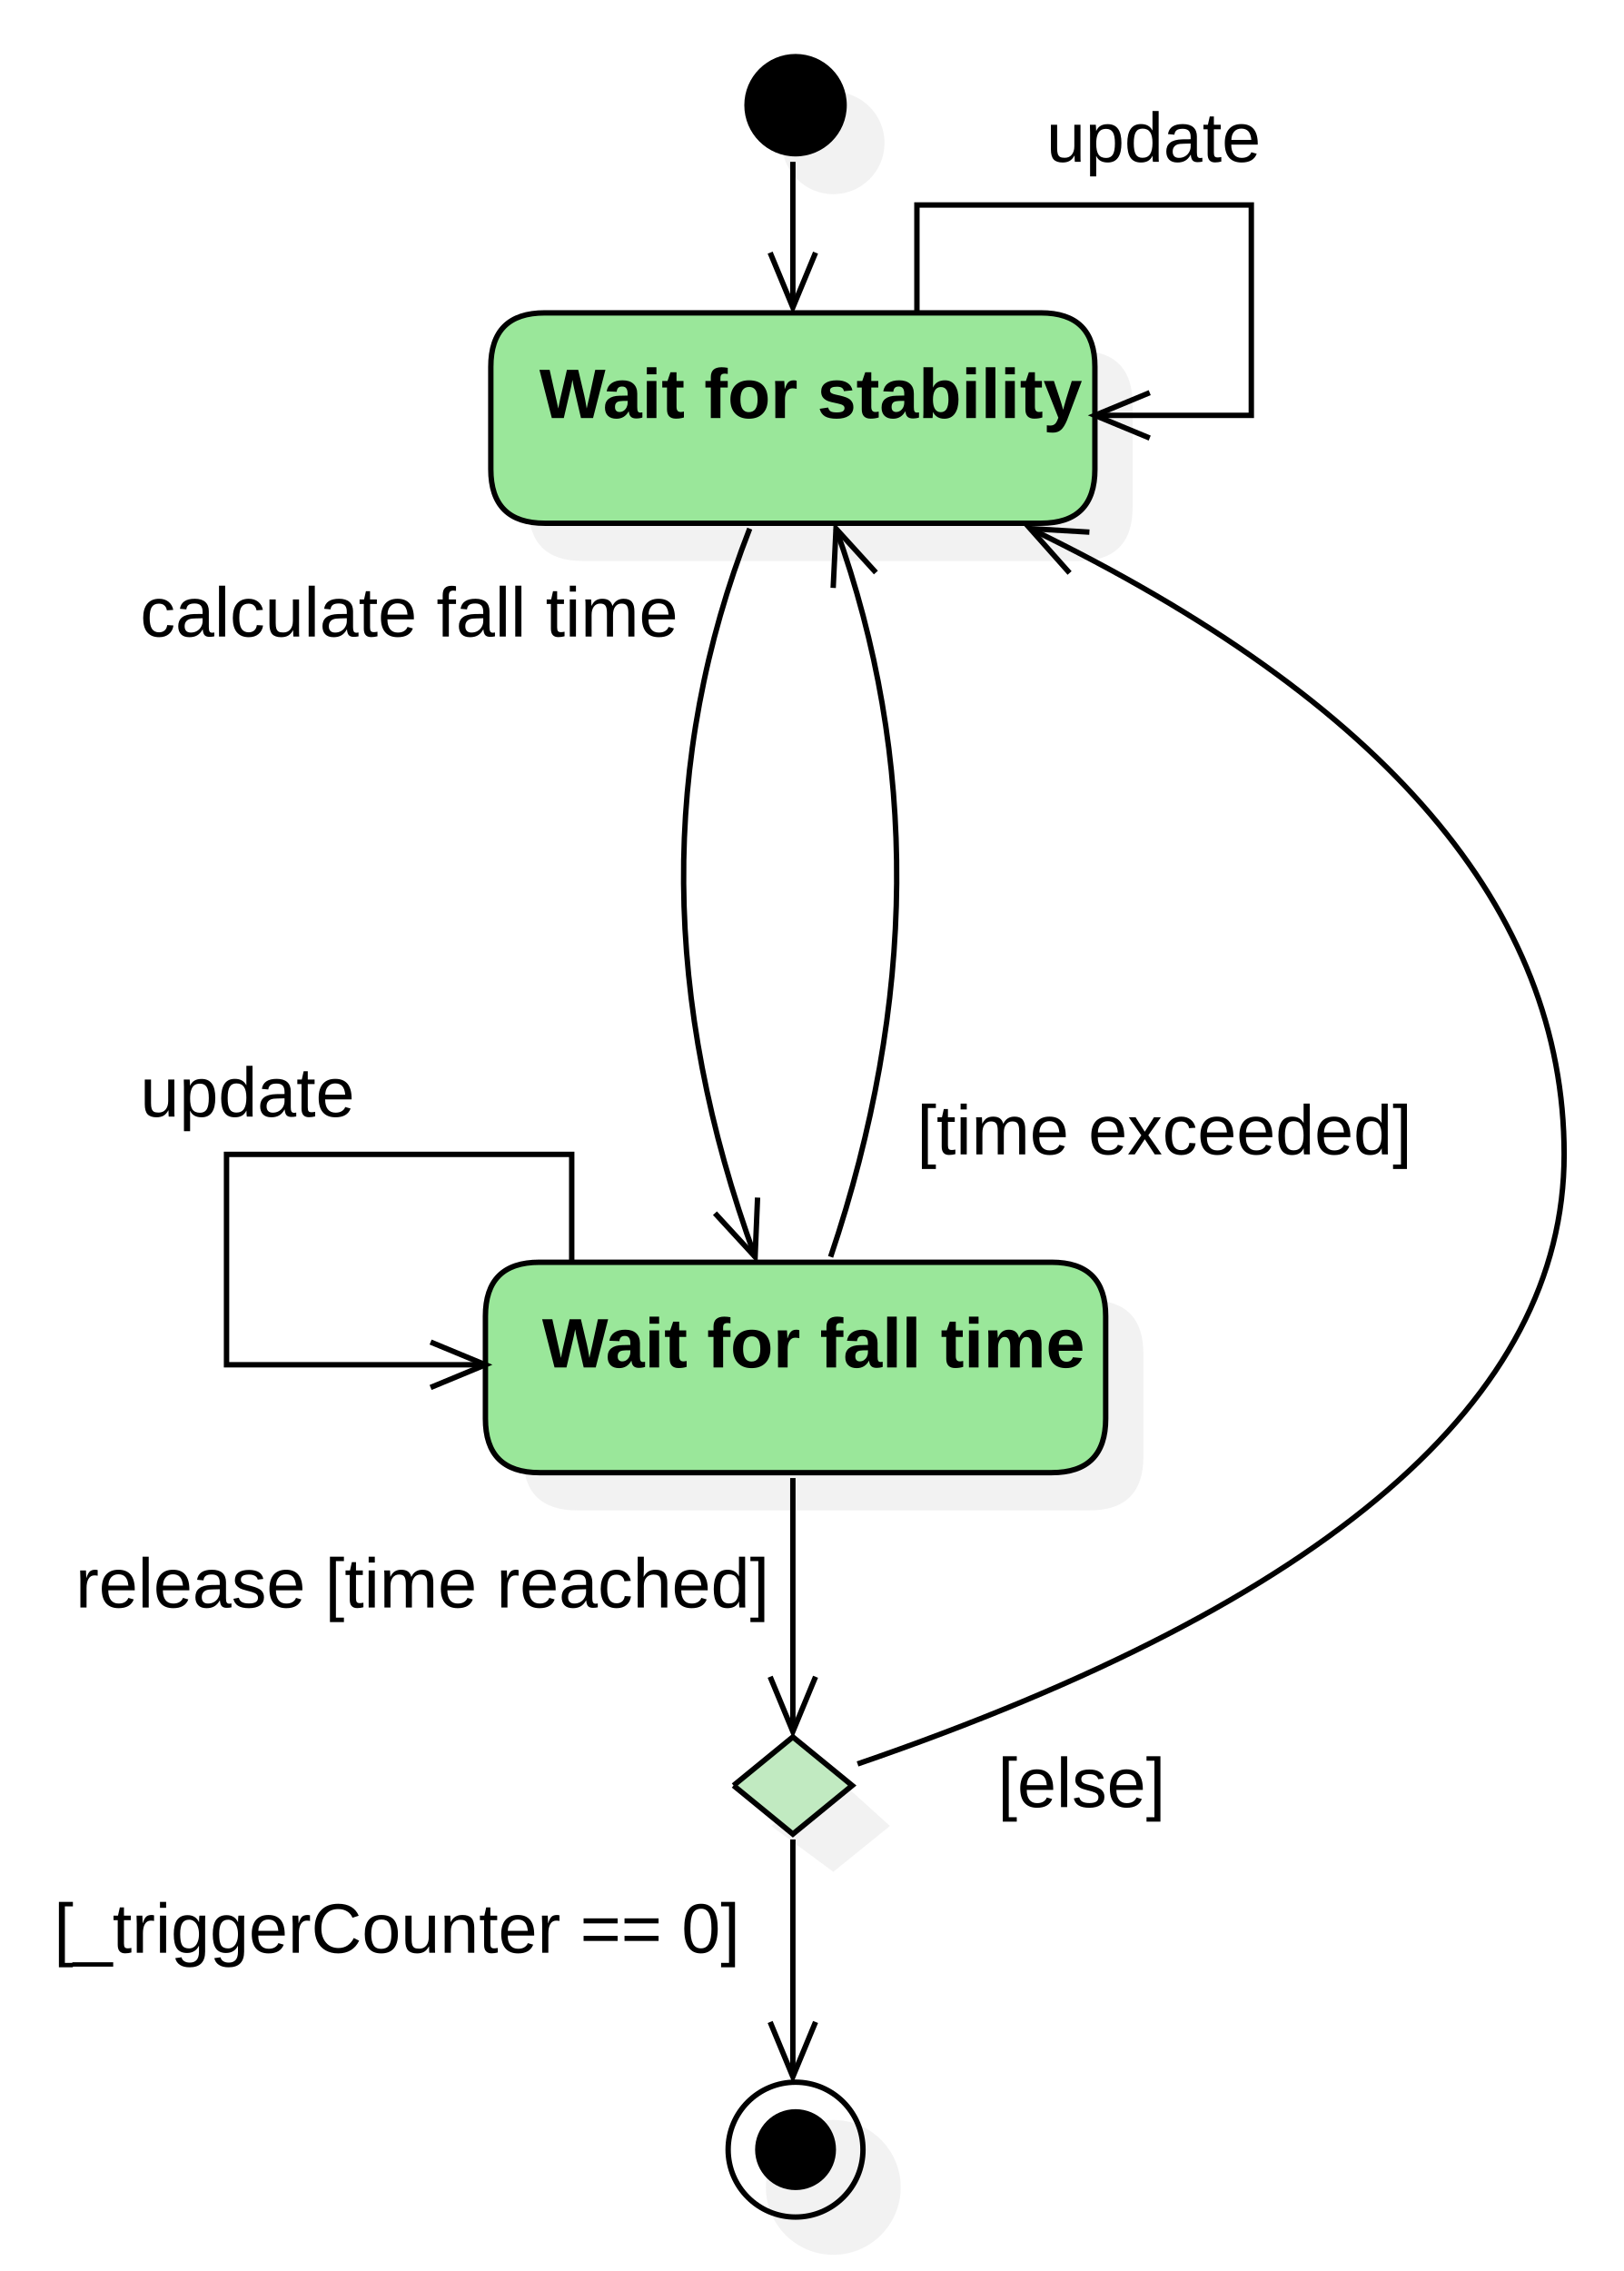
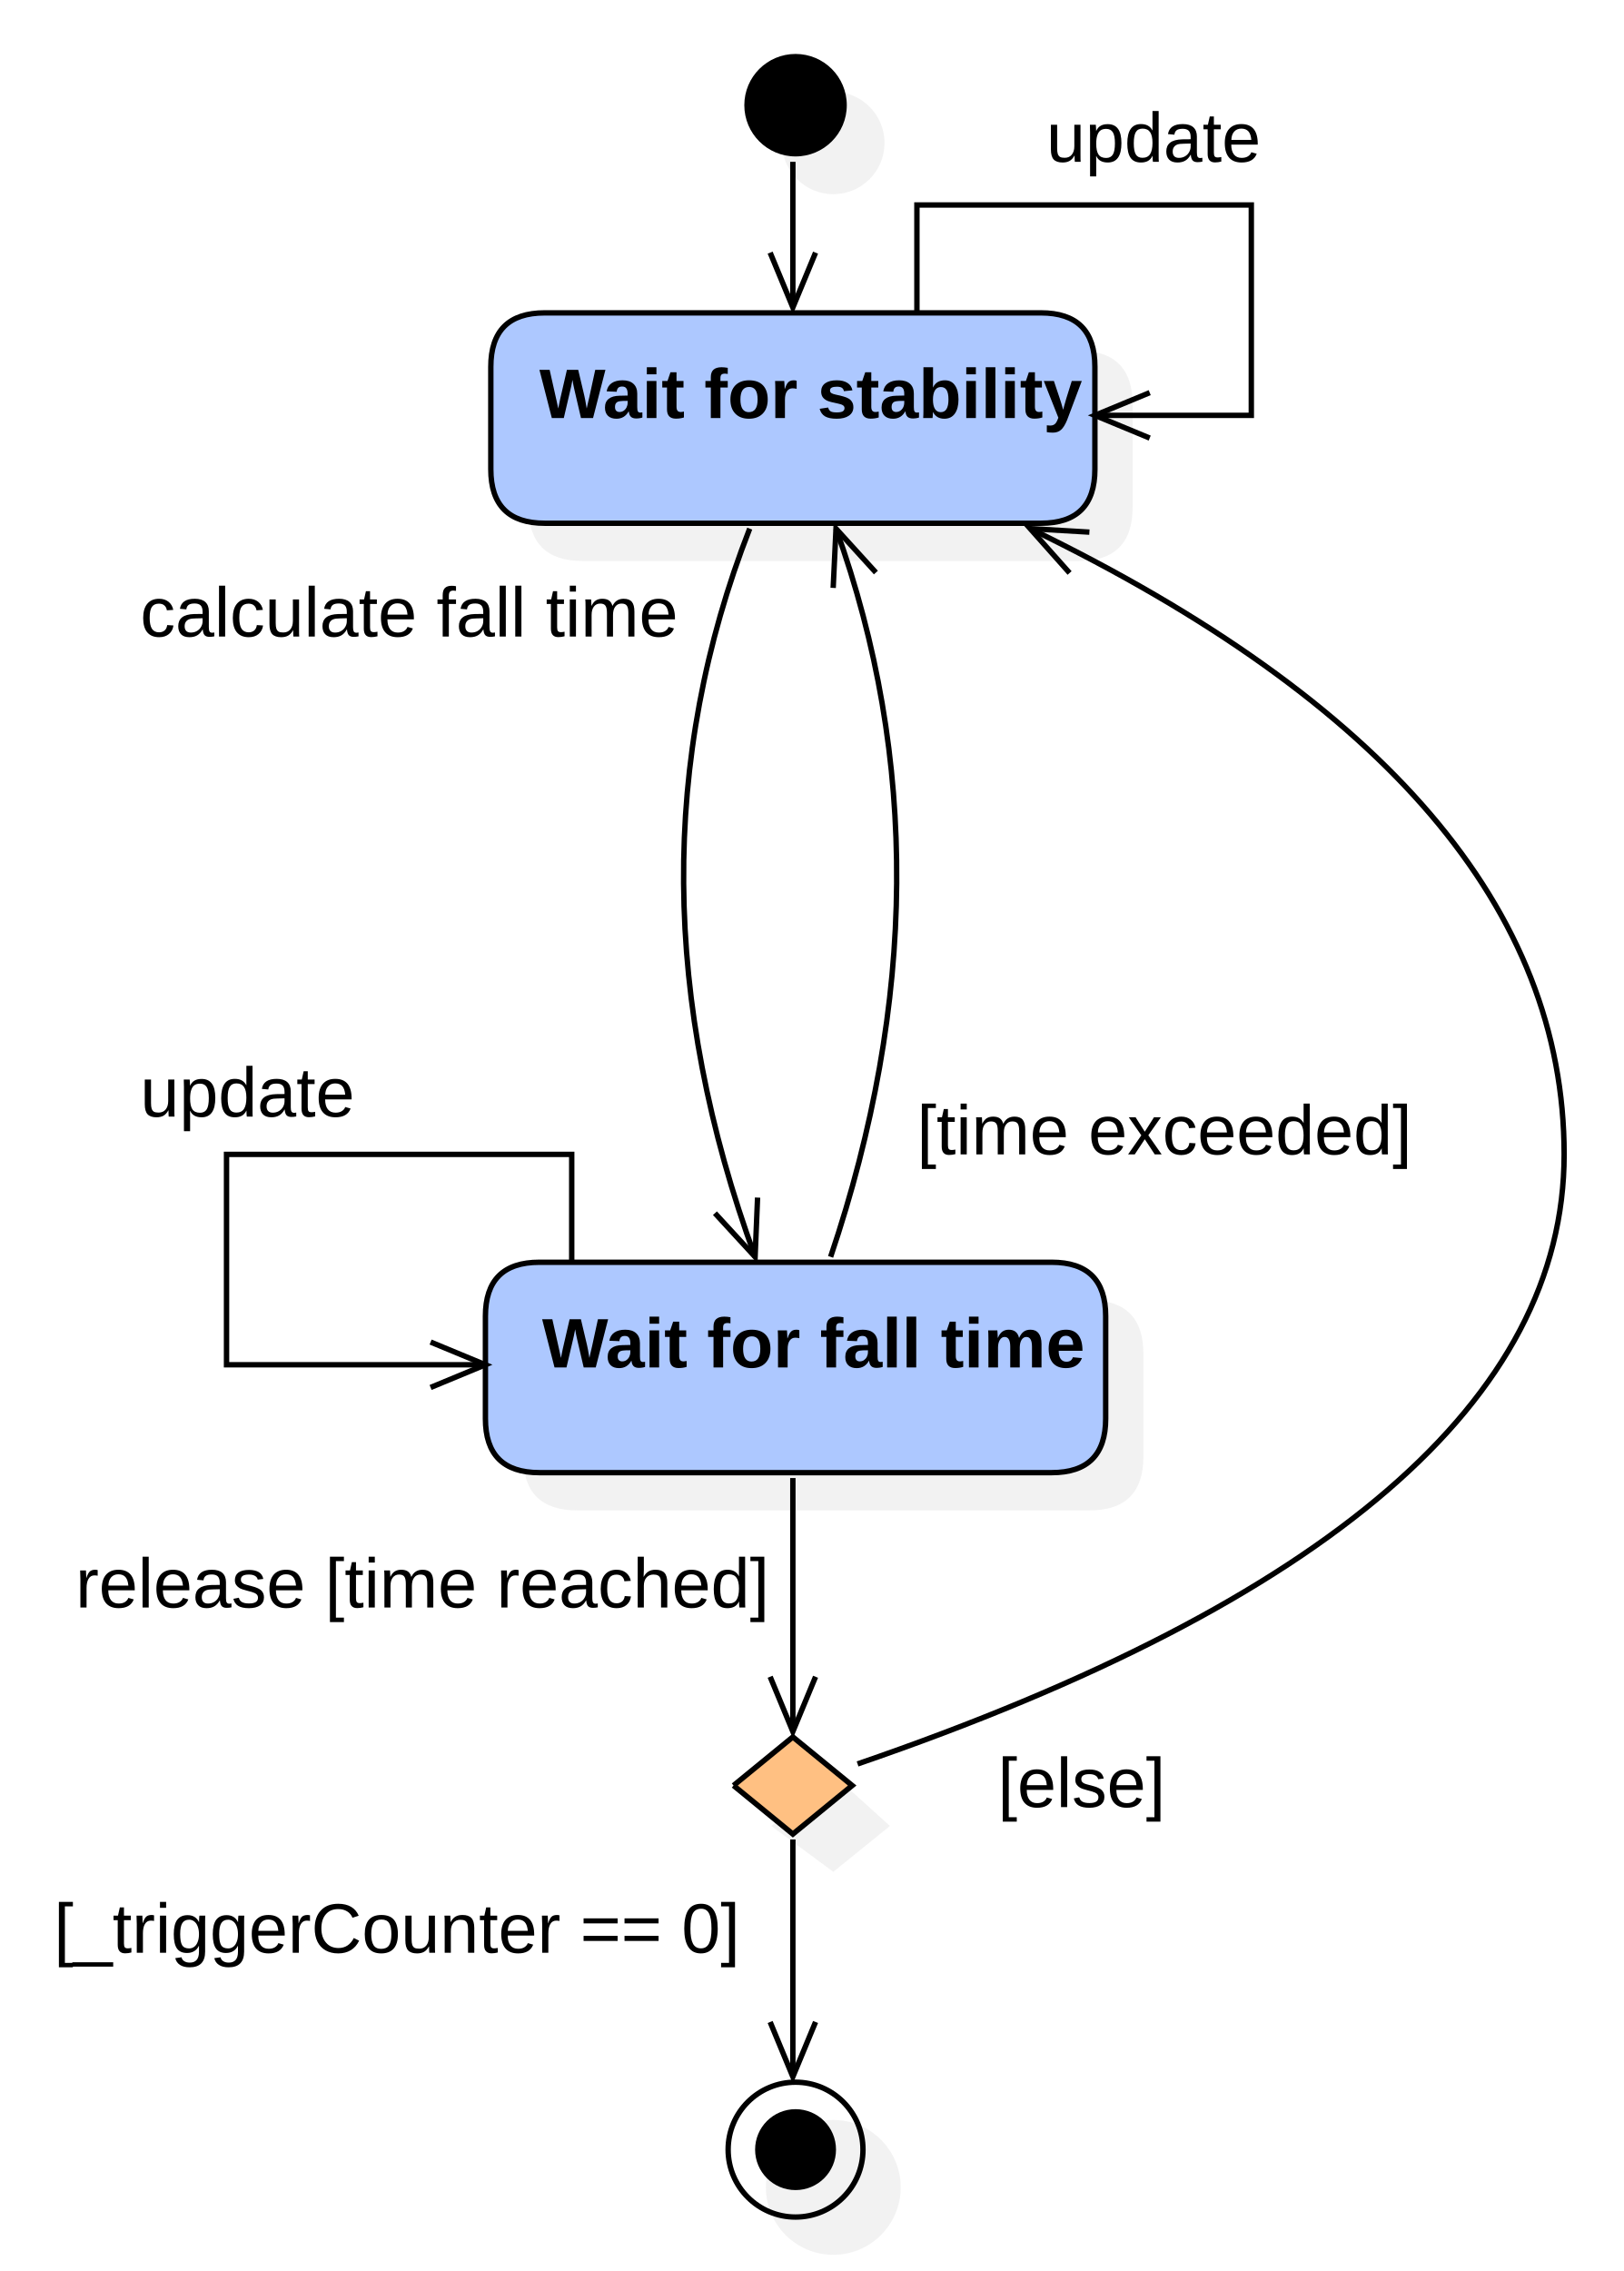
<svg xmlns="http://www.w3.org/2000/svg" version="1.1" width="301" height="421">
  <defs />
  <g>
    <g transform="translate(-22,-6) scale(1,1)">
      <path fill="#C0C0C0" stroke="none" d="M 167 32.5 C 167 27.253 171.253 23 176.5 23 C 181.747 23 186 27.253 186 32.5 C 186 37.747 181.747 42 176.5 42 C 171.253 42 167 37.747 167 32.5 Z" opacity="0.2" />
    </g>
    <g transform="translate(-22,-6) scale(1,1)">
      <path fill="#000000" stroke="none" d="M 160 25.5 C 160 20.253 164.253 16 169.5 16 C 174.747 16 179 20.253 179 25.5 C 179 30.747 174.747 35 169.5 35 C 164.253 35 160 30.747 160 25.5 Z" />
    </g>
    <g transform="translate(-22,-6) scale(1,1)">
      <path fill="#C0C0C0" stroke="none" d="M 130 71 L 222 71 Q 232 71 232 81 L 232 100 Q 232 110 222 110 L 130 110 Q 120 110 120 100 L 120 81 Q 120 71 130 71 Z" opacity="0.2" />
    </g>
    <g transform="translate(-22,-6) scale(1,1)">
-       <path fill="#9ae79a" stroke="none" d="M 123 64 L 215 64 Q 225 64 225 74 L 225 93 Q 225 103 215 103 L 123 103 Q 113 103 113 93 L 113 74 Q 113 64 123 64 Z" />
+       <path fill="#adc8ff" stroke="none" d="M 123 64 L 215 64 Q 225 64 225 74 L 225 93 Q 225 103 215 103 L 123 103 Q 113 103 113 93 L 113 74 Q 113 64 123 64 Z" />
    </g>
    <g transform="translate(-22,-6) scale(1,1)">
      <path fill="none" stroke="#000000" d="M 123 64 L 215 64 Q 225 64 225 74 L 225 93 Q 225 103 215 103 L 123 103 Q 113 103 113 93 L 113 74 Q 113 64 123 64 Z" stroke-miterlimit="10" />
    </g>
    <g transform="translate(-22,-6) scale(1,1)">
      <g>
        <path fill="none" stroke="none" />
        <text fill="#000000" stroke="none" font-family="Arial" font-size="13px" font-style="normal" font-weight="bold" text-decoration="none" x="122" y="83.5">Wait for stability</text>
      </g>
    </g>
    <g transform="translate(-22,-6) scale(1,1)">
      <path fill="#C0C0C0" stroke="none" d="M 129 247 L 224 247 Q 234 247 234 257 L 234 276 Q 234 286 224 286 L 129 286 Q 119 286 119 276 L 119 257 Q 119 247 129 247 Z" opacity="0.2" />
    </g>
    <g transform="translate(-22,-6) scale(1,1)">
-       <path fill="#9ae79a" stroke="none" d="M 122 240 L 217 240 Q 227 240 227 250 L 227 269 Q 227 279 217 279 L 122 279 Q 112 279 112 269 L 112 250 Q 112 240 122 240 Z" />
+       <path fill="#adc8ff" stroke="none" d="M 122 240 L 217 240 Q 227 240 227 250 L 227 269 Q 227 279 217 279 L 122 279 Q 112 279 112 269 L 112 250 Q 112 240 122 240 Z" />
    </g>
    <g transform="translate(-22,-6) scale(1,1)">
      <path fill="none" stroke="#000000" d="M 122 240 L 217 240 Q 227 240 227 250 L 227 269 Q 227 279 217 279 L 122 279 Q 112 279 112 269 L 112 250 Q 112 240 122 240 Z" stroke-miterlimit="10" />
    </g>
    <g transform="translate(-22,-6) scale(1,1)">
      <g>
        <path fill="none" stroke="none" />
        <text fill="#000000" stroke="none" font-family="Arial" font-size="13px" font-style="normal" font-weight="bold" text-decoration="none" x="122.5" y="259.5">Wait for fall time</text>
      </g>
    </g>
    <g transform="translate(-22,-6) scale(1,1)">
      <path fill="none" stroke="#000000" d="M 169 36 L 169 63" stroke-miterlimit="10" />
    </g>
    <g transform="translate(-22,-6) scale(1,1)">
      <path fill="none" stroke="#000000" d="M 164.79 52.837 L 169 63 L 173.21 52.837" stroke-miterlimit="10" />
    </g>
    <g transform="translate(-22,-6) scale(1,1)">
      <path fill="none" stroke="#000000" d="M 161 104 Q 136 168 162 239" stroke-miterlimit="10" />
    </g>
    <g transform="translate(-22,-6) scale(1,1)">
      <path fill="none" stroke="#000000" d="M 154.553 230.905 L 162 239 L 162.458 228.01" stroke-miterlimit="10" />
    </g>
    <g transform="translate(-22,-6) scale(1,1)">
      <g>
        <path fill="none" stroke="none" />
        <text fill="#000000" stroke="none" font-family="Arial" font-size="13px" font-style="normal" font-weight="normal" text-decoration="none" x="48" y="124">calculate fall time</text>
      </g>
    </g>
    <g transform="translate(-22,-6) scale(1,1)">
      <path fill="none" stroke="#000000" d="M 169 280 L 169 327" stroke-miterlimit="10" />
    </g>
    <g transform="translate(-22,-6) scale(1,1)">
      <path fill="none" stroke="#000000" d="M 164.79 316.837 L 169 327 L 173.21 316.837" stroke-miterlimit="10" />
    </g>
    <g transform="translate(-22,-6) scale(1,1)">
      <g>
        <path fill="none" stroke="none" />
        <text fill="#000000" stroke="none" font-family="Arial" font-size="13px" font-style="normal" font-weight="normal" text-decoration="none" x="36" y="304">release [time reached]</text>
      </g>
    </g>
    <g transform="translate(-22,-6) scale(1,1)">
      <path fill="none" stroke="#000000" d="M 176 239 Q 200 168 177 104" stroke-miterlimit="10" />
    </g>
    <g transform="translate(-22,-6) scale(1,1)">
      <path fill="none" stroke="#000000" d="M 184.398 112.14 L 177 104 L 176.476 114.987" stroke-miterlimit="10" />
    </g>
    <g transform="translate(-22,-6) scale(1,1)">
      <g>
        <path fill="none" stroke="none" />
        <text fill="#000000" stroke="none" font-family="Arial" font-size="13px" font-style="normal" font-weight="normal" text-decoration="none" x="192" y="220"> [time exceeded]</text>
      </g>
    </g>
    <g transform="translate(-22,-6) scale(1,1)">
      <path fill="none" stroke="#000000" d="M 192 64 L 192 44 L 254 44 L 254 83 L 225 83" stroke-miterlimit="10" />
    </g>
    <g transform="translate(-22,-6) scale(1,1)">
      <path fill="none" stroke="#000000" d="M 235.163 78.79 L 225 83 L 235.163 87.21" stroke-miterlimit="10" />
    </g>
    <g transform="translate(-22,-6) scale(1,1)">
      <g>
        <path fill="none" stroke="none" />
        <text fill="#000000" stroke="none" font-family="Arial" font-size="13px" font-style="normal" font-weight="normal" text-decoration="none" x="216" y="36">update</text>
      </g>
    </g>
    <g transform="translate(-22,-6) scale(1,1)">
      <path fill="none" stroke="#000000" d="M 128 240 L 128 220 L 64 220 L 64 259 L 112 259" stroke-miterlimit="10" />
    </g>
    <g transform="translate(-22,-6) scale(1,1)">
      <path fill="none" stroke="#000000" d="M 101.837 263.21 L 112 259 L 101.837 254.79" stroke-miterlimit="10" />
    </g>
    <g transform="translate(-22,-6) scale(1,1)">
      <g>
        <path fill="none" stroke="none" />
        <text fill="#000000" stroke="none" font-family="Arial" font-size="13px" font-style="normal" font-weight="normal" text-decoration="none" x="48" y="213">update</text>
      </g>
    </g>
    <g transform="translate(-22,-6) scale(1,1)">
      <path fill="#C0C0C0" stroke="none" d="M 165 344.5 L 176.5 335 L 187 344.5 L 176.5 353 L 165 344.5" opacity="0.2" />
    </g>
    <g transform="translate(-22,-6) scale(1,1)">
-       <path fill="#c1eac1" stroke="none" d="M 158 337 L 169 328 L 180 337 L 169 346 L 158 337" />
+       <path fill="#ffc082" stroke="none" d="M 158 337 L 169 328 L 180 337 L 169 346 L 158 337" />
    </g>
    <g transform="translate(-22,-6) scale(1,1)">
      <path fill="none" stroke="#000000" d="M 158 337 L 169 328 L 180 337 L 169 346 L 158 337 L 158 337" stroke-miterlimit="10" />
    </g>
    <g transform="translate(-22,-6) scale(1,1)">
      <path fill="none" stroke="#000000" d="M 181 333 Q 312 288 312 220 Q 312 152 213 104" stroke-miterlimit="10" />
    </g>
    <g transform="translate(-22,-6) scale(1,1)">
      <path fill="none" stroke="#000000" d="M 223.981 104.646 L 213 104 L 220.308 112.221" stroke-miterlimit="10" />
    </g>
    <g transform="translate(-22,-6) scale(1,1)">
      <g>
        <path fill="none" stroke="none" />
        <text fill="#000000" stroke="none" font-family="Arial" font-size="13px" font-style="normal" font-weight="normal" text-decoration="none" x="207" y="341"> [else]</text>
      </g>
    </g>
    <g transform="translate(-22,-6) scale(1,1)">
      <path fill="#C0C0C0" stroke="none" d="M 164 411.5 C 164 404.596 169.596 399 176.5 399 C 183.404 399 189 404.596 189 411.5 C 189 418.404 183.404 424 176.5 424 C 169.596 424 164 418.404 164 411.5 Z" opacity="0.2" />
    </g>
    <g transform="translate(-22,-6) scale(1,1)">
      <path fill="none" stroke="#000000" d="M 157 404.5 C 157 397.596 162.596 392 169.5 392 C 176.404 392 182 397.596 182 404.5 C 182 411.404 176.404 417 169.5 417 C 162.596 417 157 411.404 157 404.5 Z" stroke-miterlimit="10" />
    </g>
    <g transform="translate(-22,-6) scale(1,1)">
      <path fill="#000000" stroke="none" d="M 162 404.5 C 162 400.358 165.358 397 169.5 397 C 173.642 397 177 400.358 177 404.5 C 177 408.642 173.642 412 169.5 412 C 165.358 412 162 408.642 162 404.5 Z" />
    </g>
    <g transform="translate(-22,-6) scale(1,1)">
      <path fill="none" stroke="#000000" d="M 169 347 L 169 391" stroke-miterlimit="10" />
    </g>
    <g transform="translate(-22,-6) scale(1,1)">
      <path fill="none" stroke="#000000" d="M 164.79 380.837 L 169 391 L 173.21 380.837" stroke-miterlimit="10" />
    </g>
    <g transform="translate(-22,-6) scale(1,1)">
      <g>
        <path fill="none" stroke="none" />
        <text fill="#000000" stroke="none" font-family="Arial" font-size="13px" font-style="normal" font-weight="normal" text-decoration="none" x="32" y="368"> [_triggerCounter == 0]</text>
      </g>
    </g>
  </g>
</svg>
